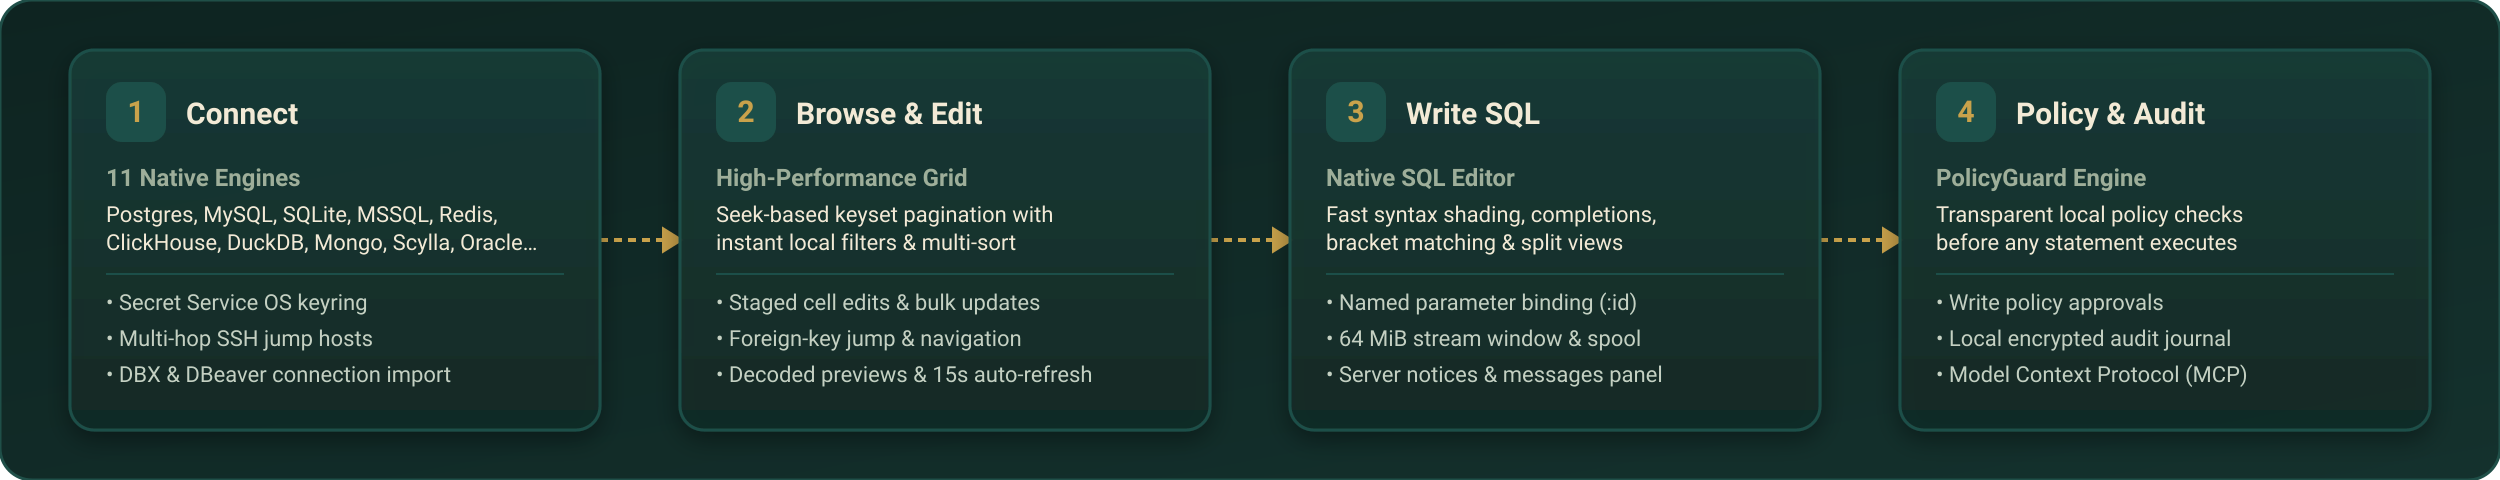
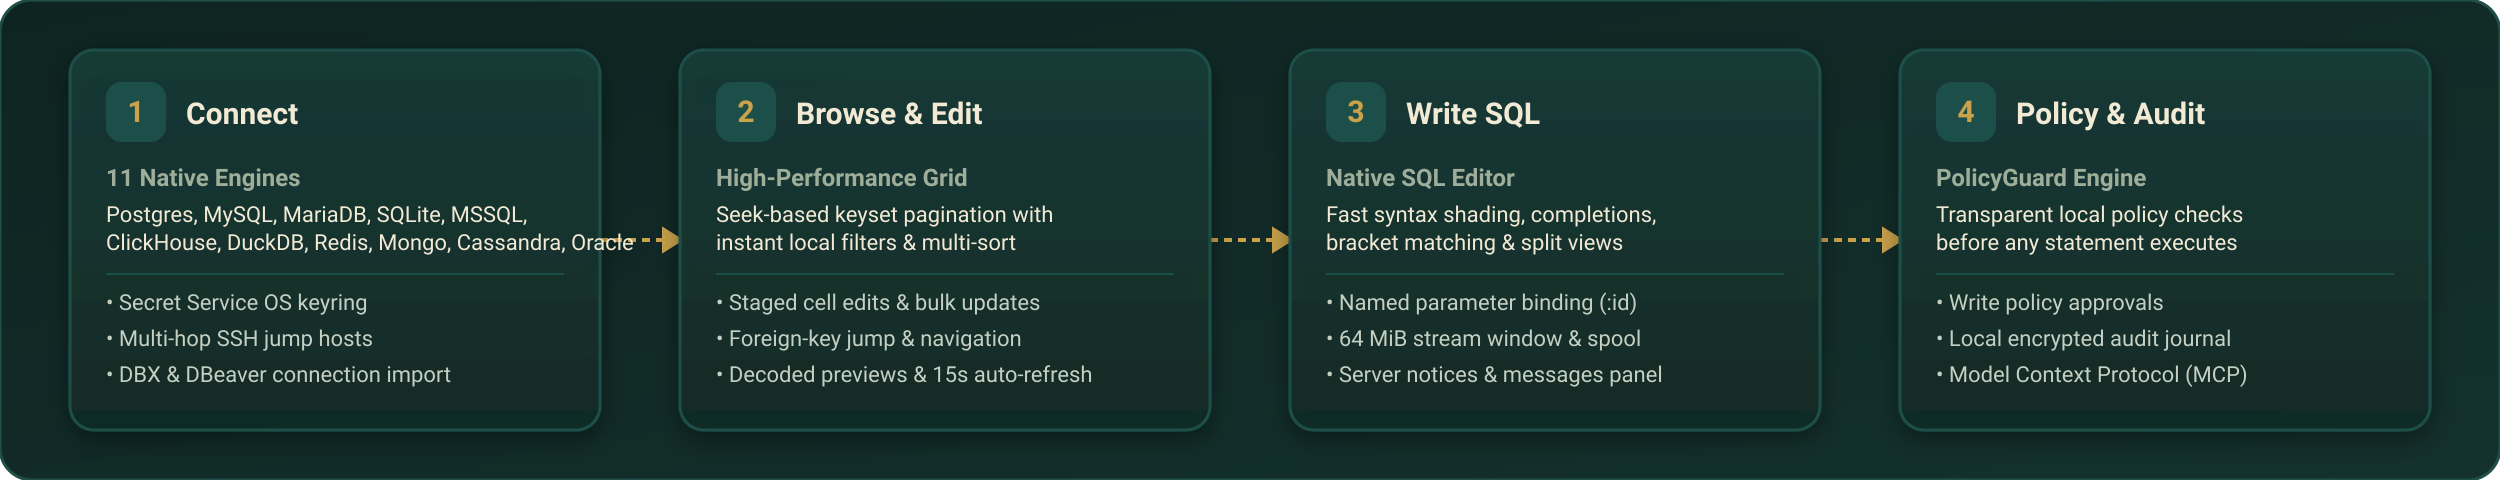
<svg xmlns="http://www.w3.org/2000/svg" width="1250" height="240" viewBox="0 0 1250 240" role="img" aria-label="BookiE Quickstart Workflow">
  <defs>
    <linearGradient id="bg" x1="0%" y1="0%" x2="100%" y2="100%">
      <stop offset="0%" stop-color="#0E2421" />
      <stop offset="100%" stop-color="#14312D" />
    </linearGradient>
    <linearGradient id="cardGrad" x1="0%" y1="0%" x2="0%" y2="100%">
      <stop offset="0%" stop-color="#183D37" stop-opacity="0.95" />
      <stop offset="100%" stop-color="#112925" stop-opacity="0.95" />
    </linearGradient>
    <filter id="shadow" x="-5%" y="-5%" width="110%" height="115%" filterUnits="userSpaceOnUse">
      <feDropShadow dx="0" dy="4" stdDeviation="6" flood-color="#000000" flood-opacity="0.4" />
    </filter>
  </defs>
  <rect width="1250" height="240" rx="16" fill="url(#bg)" stroke="#1F4F48" stroke-width="1.5" />
  <g stroke="#C9A24B" stroke-width="2" fill="#C9A24B">
    <path d="M 300 120 L 332 120" stroke-dasharray="4 3" />
    <polygon points="332,115 340,120 332,125" />
    <path d="M 605 120 L 637 120" stroke-dasharray="4 3" />
    <polygon points="637,115 645,120 637,125" />
    <path d="M 910 120 L 942 120" stroke-dasharray="4 3" />
    <polygon points="942,115 950,120 942,125" />
  </g>
  <g transform="translate(35, 25)" filter="url(#shadow)">
    <rect width="265" height="190" rx="12" fill="url(#cardGrad)" stroke="#1F4F48" stroke-width="1.5" />
    <rect x="18" y="16" width="30" height="30" rx="8" fill="#1F4F48" />
    <text x="33" y="36" font-family="-apple-system, BlinkMacSystemFont, 'Segoe UI', Roboto, sans-serif" font-size="15" font-weight="700" fill="#C9A24B" text-anchor="middle">1</text>
    <text x="58" y="37" font-family="-apple-system, BlinkMacSystemFont, 'Segoe UI', Roboto, sans-serif" font-size="15" font-weight="700" fill="#F3EAD6">Connect</text>
    <text x="18" y="68" font-family="-apple-system, BlinkMacSystemFont, 'Segoe UI', Roboto, sans-serif" font-size="12" font-weight="600" fill="#9EAE9A">11 Native Engines</text>
-     <text x="18" y="86" font-family="-apple-system, BlinkMacSystemFont, 'Segoe UI', Roboto, sans-serif" font-size="11" fill="#F3EAD6">Postgres, MySQL, SQLite, MSSQL, Redis,</text>
-     <text x="18" y="100" font-family="-apple-system, BlinkMacSystemFont, 'Segoe UI', Roboto, sans-serif" font-size="11" fill="#F3EAD6">ClickHouse, DuckDB, Mongo, Scylla, Oracle…</text>
+     <text x="18" y="86" font-family="-apple-system, BlinkMacSystemFont, 'Segoe UI', Roboto, sans-serif" font-size="11" fill="#F3EAD6">Postgres, MySQL, MariaDB, SQLite, MSSQL,</text>
+     <text x="18" y="100" font-family="-apple-system, BlinkMacSystemFont, 'Segoe UI', Roboto, sans-serif" font-size="11" fill="#F3EAD6">ClickHouse, DuckDB, Redis, Mongo, Cassandra, Oracle</text>
    <line x1="18" y1="112" x2="247" y2="112" stroke="#1F4F48" stroke-width="1" />
    <text x="18" y="130" font-family="-apple-system, BlinkMacSystemFont, 'Segoe UI', Roboto, sans-serif" font-size="11" fill="#C5D0C2">• Secret Service OS keyring</text>
    <text x="18" y="148" font-family="-apple-system, BlinkMacSystemFont, 'Segoe UI', Roboto, sans-serif" font-size="11" fill="#C5D0C2">• Multi-hop SSH jump hosts</text>
    <text x="18" y="166" font-family="-apple-system, BlinkMacSystemFont, 'Segoe UI', Roboto, sans-serif" font-size="11" fill="#C5D0C2">• DBX &amp; DBeaver connection import</text>
  </g>
  <g transform="translate(340, 25)" filter="url(#shadow)">
    <rect width="265" height="190" rx="12" fill="url(#cardGrad)" stroke="#1F4F48" stroke-width="1.5" />
    <rect x="18" y="16" width="30" height="30" rx="8" fill="#1F4F48" />
    <text x="33" y="36" font-family="-apple-system, BlinkMacSystemFont, 'Segoe UI', Roboto, sans-serif" font-size="15" font-weight="700" fill="#C9A24B" text-anchor="middle">2</text>
    <text x="58" y="37" font-family="-apple-system, BlinkMacSystemFont, 'Segoe UI', Roboto, sans-serif" font-size="15" font-weight="700" fill="#F3EAD6">Browse &amp; Edit</text>
    <text x="18" y="68" font-family="-apple-system, BlinkMacSystemFont, 'Segoe UI', Roboto, sans-serif" font-size="12" font-weight="600" fill="#9EAE9A">High-Performance Grid</text>
    <text x="18" y="86" font-family="-apple-system, BlinkMacSystemFont, 'Segoe UI', Roboto, sans-serif" font-size="11" fill="#F3EAD6">Seek-based keyset pagination with</text>
    <text x="18" y="100" font-family="-apple-system, BlinkMacSystemFont, 'Segoe UI', Roboto, sans-serif" font-size="11" fill="#F3EAD6">instant local filters &amp; multi-sort</text>
    <line x1="18" y1="112" x2="247" y2="112" stroke="#1F4F48" stroke-width="1" />
    <text x="18" y="130" font-family="-apple-system, BlinkMacSystemFont, 'Segoe UI', Roboto, sans-serif" font-size="11" fill="#C5D0C2">• Staged cell edits &amp; bulk updates</text>
    <text x="18" y="148" font-family="-apple-system, BlinkMacSystemFont, 'Segoe UI', Roboto, sans-serif" font-size="11" fill="#C5D0C2">• Foreign-key jump &amp; navigation</text>
    <text x="18" y="166" font-family="-apple-system, BlinkMacSystemFont, 'Segoe UI', Roboto, sans-serif" font-size="11" fill="#C5D0C2">• Decoded previews &amp; 15s auto-refresh</text>
  </g>
  <g transform="translate(645, 25)" filter="url(#shadow)">
    <rect width="265" height="190" rx="12" fill="url(#cardGrad)" stroke="#1F4F48" stroke-width="1.5" />
    <rect x="18" y="16" width="30" height="30" rx="8" fill="#1F4F48" />
    <text x="33" y="36" font-family="-apple-system, BlinkMacSystemFont, 'Segoe UI', Roboto, sans-serif" font-size="15" font-weight="700" fill="#C9A24B" text-anchor="middle">3</text>
    <text x="58" y="37" font-family="-apple-system, BlinkMacSystemFont, 'Segoe UI', Roboto, sans-serif" font-size="15" font-weight="700" fill="#F3EAD6">Write SQL</text>
    <text x="18" y="68" font-family="-apple-system, BlinkMacSystemFont, 'Segoe UI', Roboto, sans-serif" font-size="12" font-weight="600" fill="#9EAE9A">Native SQL Editor</text>
    <text x="18" y="86" font-family="-apple-system, BlinkMacSystemFont, 'Segoe UI', Roboto, sans-serif" font-size="11" fill="#F3EAD6">Fast syntax shading, completions,</text>
    <text x="18" y="100" font-family="-apple-system, BlinkMacSystemFont, 'Segoe UI', Roboto, sans-serif" font-size="11" fill="#F3EAD6">bracket matching &amp; split views</text>
    <line x1="18" y1="112" x2="247" y2="112" stroke="#1F4F48" stroke-width="1" />
    <text x="18" y="130" font-family="-apple-system, BlinkMacSystemFont, 'Segoe UI', Roboto, sans-serif" font-size="11" fill="#C5D0C2">• Named parameter binding (:id)</text>
    <text x="18" y="148" font-family="-apple-system, BlinkMacSystemFont, 'Segoe UI', Roboto, sans-serif" font-size="11" fill="#C5D0C2">• 64 MiB stream window &amp; spool</text>
    <text x="18" y="166" font-family="-apple-system, BlinkMacSystemFont, 'Segoe UI', Roboto, sans-serif" font-size="11" fill="#C5D0C2">• Server notices &amp; messages panel</text>
  </g>
  <g transform="translate(950, 25)" filter="url(#shadow)">
    <rect width="265" height="190" rx="12" fill="url(#cardGrad)" stroke="#1F4F48" stroke-width="1.5" />
    <rect x="18" y="16" width="30" height="30" rx="8" fill="#1F4F48" />
    <text x="33" y="36" font-family="-apple-system, BlinkMacSystemFont, 'Segoe UI', Roboto, sans-serif" font-size="15" font-weight="700" fill="#C9A24B" text-anchor="middle">4</text>
    <text x="58" y="37" font-family="-apple-system, BlinkMacSystemFont, 'Segoe UI', Roboto, sans-serif" font-size="15" font-weight="700" fill="#F3EAD6">Policy &amp; Audit</text>
    <text x="18" y="68" font-family="-apple-system, BlinkMacSystemFont, 'Segoe UI', Roboto, sans-serif" font-size="12" font-weight="600" fill="#9EAE9A">PolicyGuard Engine</text>
    <text x="18" y="86" font-family="-apple-system, BlinkMacSystemFont, 'Segoe UI', Roboto, sans-serif" font-size="11" fill="#F3EAD6">Transparent local policy checks</text>
    <text x="18" y="100" font-family="-apple-system, BlinkMacSystemFont, 'Segoe UI', Roboto, sans-serif" font-size="11" fill="#F3EAD6">before any statement executes</text>
    <line x1="18" y1="112" x2="247" y2="112" stroke="#1F4F48" stroke-width="1" />
    <text x="18" y="130" font-family="-apple-system, BlinkMacSystemFont, 'Segoe UI', Roboto, sans-serif" font-size="11" fill="#C5D0C2">• Write policy approvals</text>
    <text x="18" y="148" font-family="-apple-system, BlinkMacSystemFont, 'Segoe UI', Roboto, sans-serif" font-size="11" fill="#C5D0C2">• Local encrypted audit journal</text>
    <text x="18" y="166" font-family="-apple-system, BlinkMacSystemFont, 'Segoe UI', Roboto, sans-serif" font-size="11" fill="#C5D0C2">• Model Context Protocol (MCP)</text>
  </g>
</svg>
